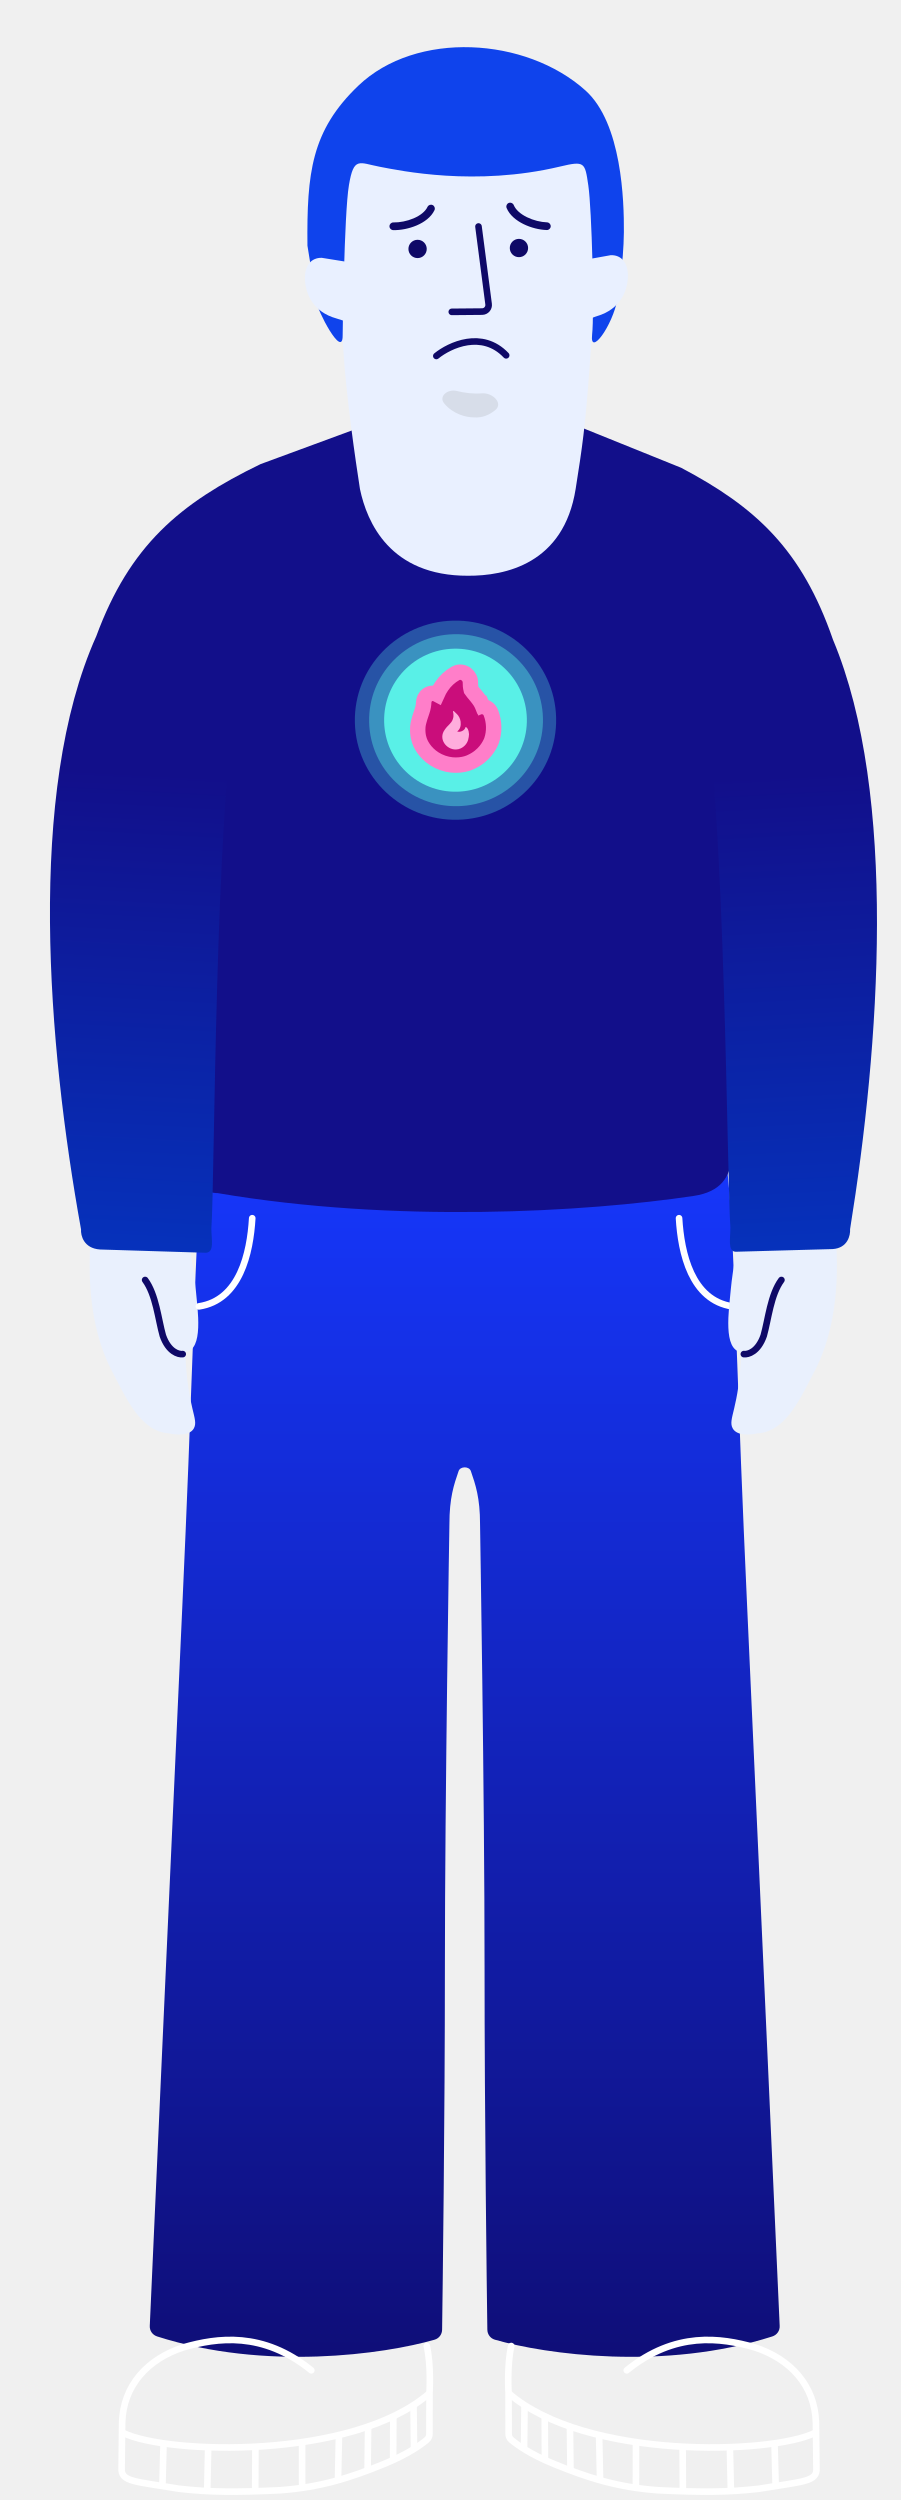
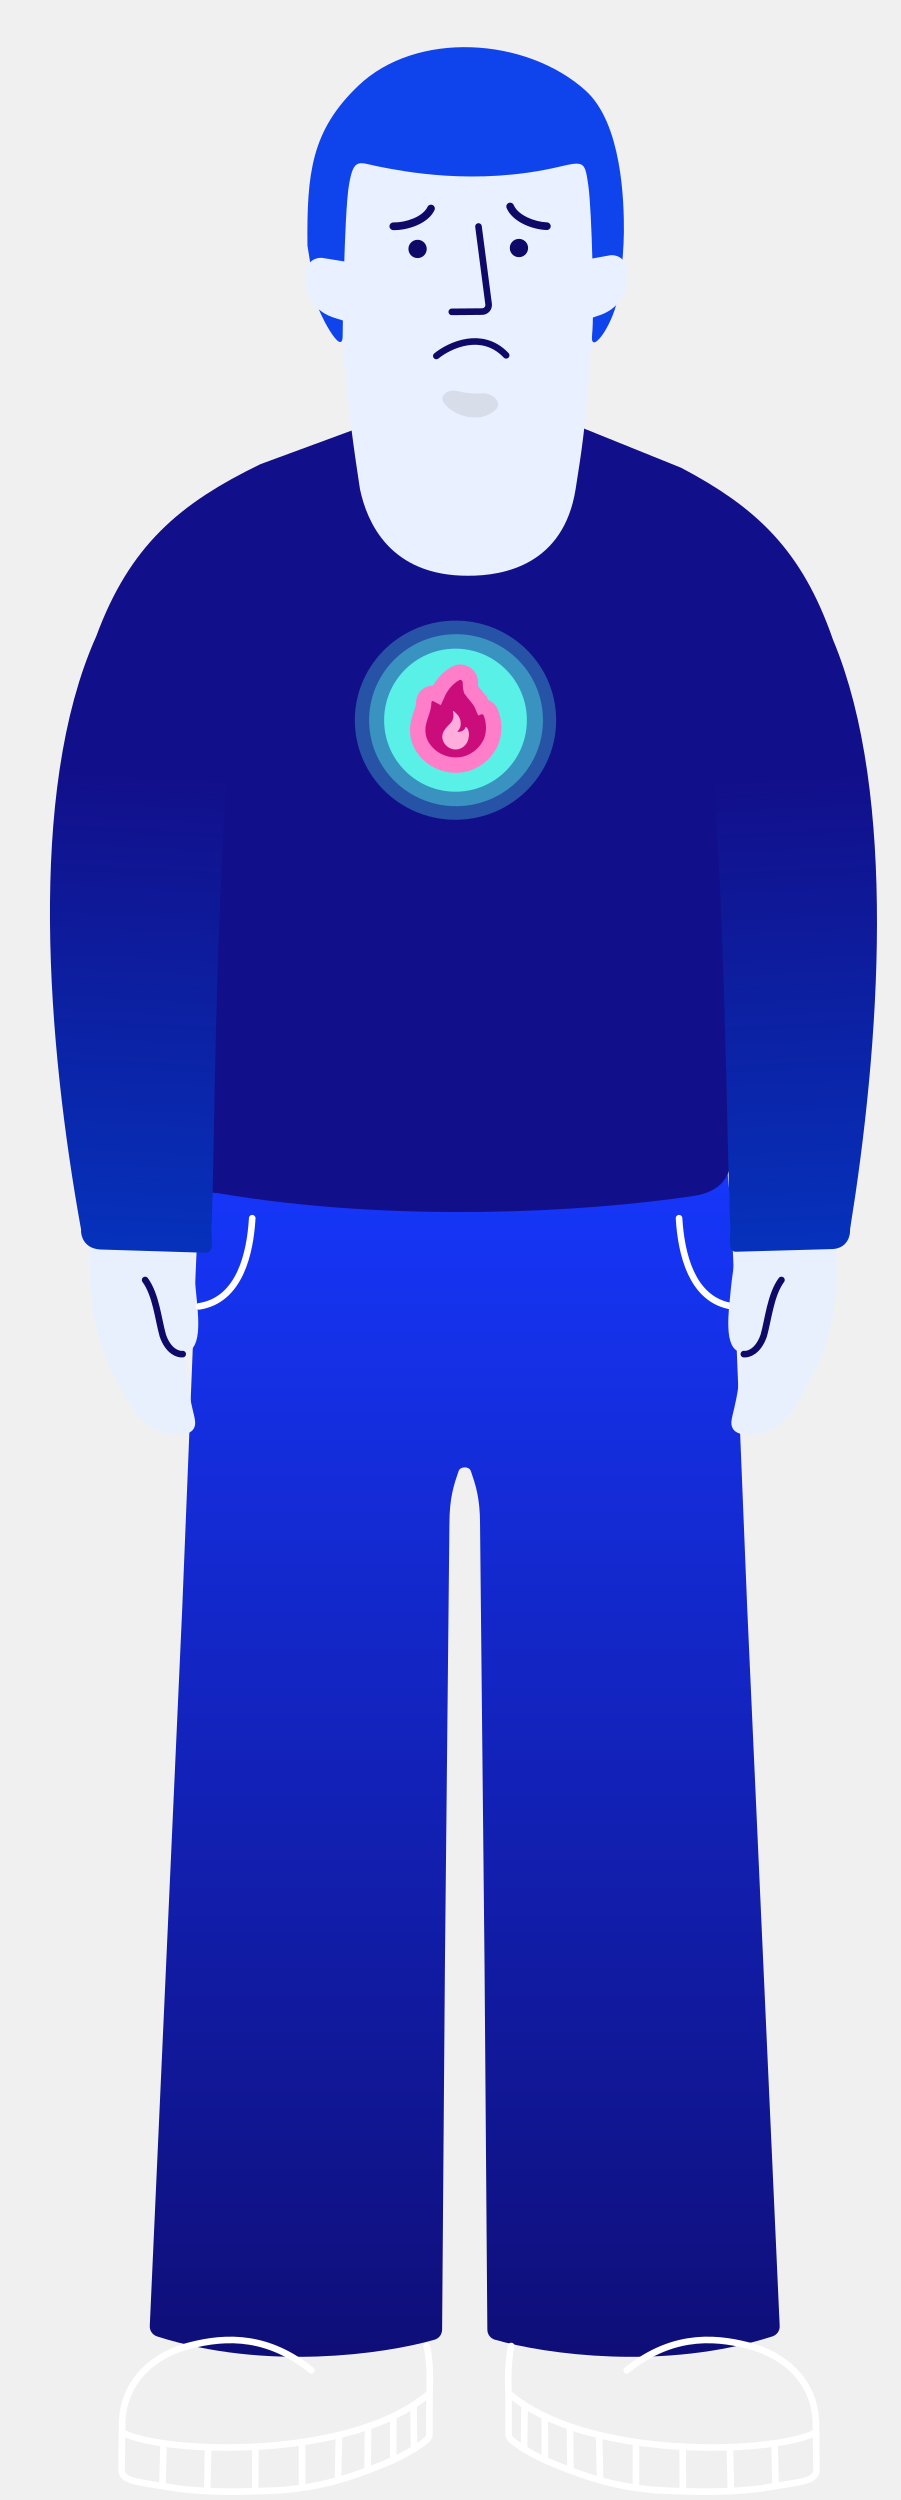
- <svg xmlns="http://www.w3.org/2000/svg" width="409" height="1136" viewBox="0 0 409 1136" fill="none">
-   <path fill-rule="evenodd" clip-rule="evenodd" d="M211.172 528.017C151.012 527.946 119.976 517.462 107.698 513.315C105.119 512.444 103.368 511.852 102.348 511.695C97.633 510.97 94.771 515.624 93.929 518.043C90.427 535.491 89.497 560.818 87.509 614.937C86.439 644.068 85.062 681.541 82.814 730.618C76.908 859.503 69.258 1030.1 68.057 1056.9C67.958 1059.12 69.331 1061.02 71.441 1061.69C120.475 1077.39 174.531 1069.78 197.468 1063.16C199.515 1062.57 200.865 1060.73 200.894 1058.6C201.134 1041.26 202.163 962.858 202.163 893.703C202.163 815.595 204.203 693.117 204.212 692.577C204.212 692.561 204.212 692.567 204.212 692.55C204.215 680.583 206.253 674.659 208.387 668.458C209.163 666.2 213.18 666.2 213.957 668.458C216.091 674.659 218.129 680.583 218.132 692.55C218.132 692.567 218.131 692.561 218.132 692.577C218.141 693.117 220.181 815.595 220.181 893.703C220.181 962.858 221.21 1041.26 221.449 1058.6C221.479 1060.73 222.829 1062.57 224.876 1063.16C247.812 1069.78 301.869 1077.39 350.903 1061.69C353.013 1061.02 354.386 1059.12 354.287 1056.9C353.086 1030.1 345.436 859.503 339.53 730.618C337.281 681.541 335.905 644.068 334.835 614.937C332.847 560.818 331.917 535.491 328.414 518.043C327.573 515.624 324.71 510.97 319.996 511.695C318.976 511.852 317.225 512.444 314.646 513.315C302.368 517.462 271.332 527.946 211.172 528.017Z" fill="url(#paint0_linear_302:9556)" />
-   <path d="M308.558 553.555C309.49 569.397 314.152 590.831 332.801 593.627" stroke="white" stroke-width="3" stroke-linecap="round" />
-   <path d="M333.56 347.062C332.226 234.999 288.461 216.559 263.569 213.139C214.168 204.299 173.28 209.456 159.011 213.139C97.507 231.06 90.137 264.861 85.03 340.981C81.672 391.03 74.954 483.678 82.313 526.176C84.527 538.958 94.303 542.153 98.915 542.153C179.158 555.847 265.895 550.825 315.271 543.419C327.745 541.548 331.609 534.687 332.543 526.176C336.861 486.821 333.081 384.014 333.56 347.062Z" fill="#120F8A" />
-   <path d="M370.464 622.458C376.716 610.213 381.72 591.465 379.934 564.36L335.994 560.392C335.994 560.392 332.907 576.662 332.059 586.036C331.212 595.409 328.408 613.348 336.828 614.396C335.906 640.407 330.512 644.742 332.975 649.116C334.945 652.615 341.286 652.041 344.209 651.317C357.421 650.612 364.15 634.342 370.464 622.458Z" fill="#E9F0FD" />
-   <path d="M309.525 212.561L260.557 192.796C255.119 240.345 308.851 259.944 319.849 316.498C329.504 368.663 330.36 537.389 331.89 557.86C331.89 562.919 330.596 568.566 334.245 568.801L378.406 567.574C385.17 567.106 386.471 561.355 386.276 558.538C399.699 475.624 408.039 361.117 378.509 290.68C364.341 249.678 343.426 230.444 309.525 212.561Z" fill="url(#paint1_linear_302:9556)" />
-   <path d="M50.562 622.458C44.309 610.213 39.306 591.465 41.092 564.36L85.032 560.392C85.032 560.392 88.119 576.662 88.967 586.036C89.814 595.409 92.618 613.348 84.197 614.396C85.12 640.407 90.514 644.742 88.051 649.116C86.081 652.615 79.74 652.041 76.817 651.317C63.605 650.612 56.876 634.342 50.562 622.458Z" fill="#E9F0FD" />
-   <path d="M118.414 210.887L171.626 191.277C177.821 239.16 119.42 258.576 107.769 315.428C97.555 367.87 97.593 537.668 96.044 558.261C96.073 563.352 97.515 569.043 93.543 569.259L45.445 567.77C38.077 567.26 36.627 561.465 36.823 558.632C21.729 475.111 11.988 359.826 43.741 289.109C58.934 247.925 81.599 228.689 118.414 210.887Z" fill="url(#paint2_linear_302:9556)" />
-   <path d="M83.02 615.305C81.073 615.559 76.541 614.236 73.987 606.907C71.902 599.535 70.888 588.331 65.944 581.625" stroke="#0F0967" stroke-width="3" stroke-linecap="round" />
-   <path d="M338.006 615.305C339.953 615.559 344.485 614.236 347.039 606.907C349.124 599.535 350.138 588.331 355.082 581.625" stroke="#0F0967" stroke-width="3" stroke-linecap="round" />
-   <ellipse rx="45.739" ry="45.252" transform="matrix(0.999718 -0.0237272 0.0237529 0.999718 206.978 327.257)" fill="#59F0E7" fill-opacity="0.3" />
-   <ellipse rx="39.502" ry="39.081" transform="matrix(0.999718 -0.0237272 0.0237529 0.999718 207.226 327.251)" fill="#59F0E7" fill-opacity="0.4" />
-   <ellipse rx="32.433" ry="32.499" transform="matrix(0.999718 -0.0237272 0.0237529 0.999718 206.978 327.257)" fill="#59F0E7" />
-   <path d="M223.299 336.7L223.335 336.613L223.366 336.524C224.761 332.509 224.645 327.875 223.034 323.817C222.365 322.131 220.883 321.21 219.366 321.077C219.298 320.905 219.225 320.73 219.148 320.554L215.945 321.965L219.148 320.554C218.534 319.16 218.03 318.365 216.365 316.28L216.219 316.096L216.113 315.995C216.098 315.975 216.075 315.945 216.037 315.895L216.028 315.883C215.972 315.807 215.872 315.675 215.761 315.539C215.678 315.437 215.575 315.315 215.451 315.184C215.254 314.944 215.083 314.739 214.932 314.559C214.565 314.12 214.319 313.827 214.125 313.528C213.801 312.241 213.727 311.12 213.752 310.298C213.802 308.639 212.977 307.216 211.866 306.372C210.71 305.494 208.801 304.964 206.957 306.008C204.536 307.379 202.329 309.377 200.674 311.848C199.884 312.996 199.201 314.235 198.619 315.549C197.417 314.903 195.757 314.763 194.327 315.757C193.018 316.667 192.572 318.067 192.533 319.134C192.497 320.133 192.301 321.699 191.735 323.261C191.615 323.585 191.197 324.769 190.793 326.086C190.442 327.232 189.92 329.037 189.854 330.34C189.598 333.991 190.474 336.472 191.079 337.757C192.4 340.607 195.507 344.685 201.204 346.674C206.798 348.628 211.856 347.339 214.122 346.178C220.135 343.421 222.508 338.637 223.299 336.7Z" fill="#CA0D7B" stroke="#FF7EC9" stroke-width="7" />
-   <path d="M211.257 338.716C210.214 339.812 208.78 340.535 207.177 340.573C202.826 340.676 198.966 335.716 202.15 331.508C203.402 329.565 205.14 328.758 205.779 326.753C206.067 325.981 206.119 324.985 206.028 324.375C205.947 324.147 205.85 323.308 205.848 323.231C205.847 323.155 205.847 323.155 205.923 323.153L205.998 323.075C206.074 323.073 206.074 323.073 206.15 323.071C206.306 323.22 206.463 323.37 206.619 323.519C206.932 323.818 207.322 324.191 207.635 324.49C208.417 325.237 209.134 326.521 209.322 327.97C209.518 329.802 209.096 331.343 207.746 332.37C208.362 332.585 208.973 332.571 209.654 332.325C210.714 331.917 211.31 331.291 211.519 330.444C211.519 330.444 211.517 330.367 211.593 330.365L211.67 330.364C212.286 330.579 212.995 331.48 213.122 333.62C213.007 335.23 212.822 337.071 211.257 338.716Z" fill="#FFADDD" />
-   <path d="M155.2 73.562L211.394 73.052L272.554 72.496C272.815 101.236 269.831 140.472 267.858 167.487C265.884 194.502 264.612 202.92 261.585 222.118C256.189 256.332 229.43 261.701 212.645 261.62C177.213 261.709 166.735 237.34 163.566 222.225C161.585 209.429 157.363 180.809 155.973 158.597C153.669 121.761 153.781 91.444 155.2 73.562Z" fill="#E9F0FF" />
-   <path d="M218.995 178.73C214.954 179.038 211.038 178.537 207.583 177.659C203.498 176.62 199.168 180.061 201.846 183.316C205.921 188.267 211.956 189.698 215.428 189.667C219.179 189.945 222.396 188.529 225.051 186.348C228.813 183.257 223.85 178.359 218.995 178.73Z" fill="#D7DDE9" />
-   <path d="M198.269 161.751C204.293 156.845 219.071 149.918 229.995 161.463" stroke="#0F0967" stroke-width="3" stroke-linecap="round" stroke-linejoin="round" />
-   <path d="M254.428 75.693C216.065 84.818 181.898 77.558 172.517 75.771C163.136 73.984 160.746 71.023 158.551 84.151C156.355 97.28 155.705 152.399 155.705 152.399C155.807 163.575 143.833 140.492 143.8 136.96L139.702 111.626C139.402 78.671 141.417 59.417 162.818 38.949C189.105 13.809 238.974 16.768 266.055 41.131C282.558 55.977 283.604 91.23 283.492 105.487C283.38 119.744 280.624 135.717 280.624 135.717C278.321 148.302 267.93 162.17 269.048 152.132C270.165 142.094 268.891 94.988 267.344 84.371L267.303 84.094C265.796 73.741 265.69 73.014 254.428 75.693Z" fill="#0F43EC" />
-   <path d="M146.204 117.151L156.873 118.869L165.647 148.779L152.898 144.71C142.267 141.782 139.06 133.635 138.615 127.744C138.071 120.541 141.532 117.07 146.204 117.151Z" fill="#E9F0FF" />
-   <path d="M277.506 115.958L266.87 117.87L258.642 147.934L271.314 143.634C281.89 140.514 284.949 132.31 285.286 126.412C285.699 119.2 282.175 115.792 277.506 115.958Z" fill="#E9F0FF" />
-   <path d="M197.424 95.51C197.836 94.636 197.461 93.593 196.587 93.181C195.713 92.769 194.67 93.143 194.258 94.018L197.424 95.51ZM178.76 101.076C177.794 101.056 176.994 101.824 176.975 102.79C176.955 103.756 177.722 104.555 178.689 104.575L178.76 101.076ZM194.258 94.018C193.273 96.106 190.98 97.922 187.963 99.214C184.983 100.49 181.574 101.133 178.76 101.076L178.689 104.575C182.018 104.643 185.921 103.896 189.341 102.431C192.723 100.982 195.917 98.705 197.424 95.51L194.258 94.018Z" fill="#0F0967" />
-   <path d="M230.203 94.509C229.837 93.614 230.265 92.592 231.159 92.226C232.054 91.86 233.076 92.288 233.442 93.183L230.203 94.509ZM248.553 101.034C249.519 101.065 250.277 101.872 250.247 102.838C250.217 103.804 249.409 104.563 248.443 104.532L248.553 101.034ZM233.442 93.183C234.317 95.319 236.513 97.251 239.459 98.698C242.368 100.127 245.74 100.945 248.553 101.034L248.443 104.532C245.114 104.427 241.256 103.48 237.916 101.84C234.614 100.218 231.542 97.778 230.203 94.509L233.442 93.183Z" fill="#0F0967" />
-   <ellipse rx="4.161" ry="4.159" transform="matrix(0.999983 -0.00908251 0.00909161 0.999935 189.748 113.117)" fill="#0F0967" />
-   <ellipse rx="4.161" ry="4.159" transform="matrix(0.999983 -0.00908223 0.00909191 0.999935 235.809 112.699)" fill="#0F0967" />
-   <path d="M217.425 102.922L222.021 138.198C222.253 139.983 220.873 141.569 219.073 141.585L205.295 141.71" stroke="#0F0967" stroke-width="3" stroke-linecap="round" />
-   <path d="M114.616 553.555C113.683 569.397 109.021 590.831 90.373 593.627" stroke="white" stroke-width="3" stroke-linecap="round" />
-   <path d="M193.935 1066.04C195.978 1074.87 195.16 1087.47 195.16 1087.47L195.137 1105.95C195.136 1106.98 194.733 1107.97 193.944 1108.64C191.568 1110.65 185.484 1115.18 174.362 1119.69C159.443 1125.75 146.156 1130.18 127.275 1131.57C107.694 1132.51 95.34 1132.51 81.353 1130.88C61.384 1127.52 54.789 1127.8 55.266 1121.43L55.498 1100.75C55.986 1084.15 66.913 1071.9 83.518 1066.58C98.62 1062.32 119.329 1059.16 141.457 1077.07" stroke="white" stroke-width="3" stroke-linecap="round" />
-   <path d="M56.081 1105.58C75.992 1115.27 160.199 1117.85 195.161 1087.47" stroke="white" stroke-width="3" />
-   <path d="M94.603 1111.98L94.151 1131.81" stroke="white" stroke-width="3" />
-   <path d="M116.06 1112.68L115.971 1131.36" stroke="white" stroke-width="3" />
-   <path d="M137.256 1108.93L137.296 1131.32" stroke="white" stroke-width="3" />
-   <path d="M154.017 1106.78L153.562 1128.14" stroke="white" stroke-width="3" />
-   <path d="M167.278 1102.39L167.039 1122.72" stroke="white" stroke-width="3" />
-   <path d="M178.724 1098.04L178.641 1118.38" stroke="white" stroke-width="3" />
-   <path d="M187.906 1093.06L188.135 1113.4" stroke="white" stroke-width="3" />
-   <path d="M74.306 1110.61L73.809 1129.31" stroke="white" stroke-width="3" />
-   <path d="M232.321 1066.04C230.278 1074.87 231.096 1087.47 231.096 1087.47L231.119 1105.95C231.121 1106.98 231.523 1107.97 232.312 1108.64C234.688 1110.65 240.773 1115.18 251.895 1119.69C266.814 1125.75 280.1 1130.18 298.982 1131.57C318.563 1132.51 330.917 1132.51 344.903 1130.88C364.872 1127.52 371.467 1127.8 370.99 1121.43L370.758 1100.75C370.27 1084.15 359.343 1071.9 342.739 1066.58C327.637 1062.32 306.927 1059.16 284.799 1077.07" stroke="white" stroke-width="3" stroke-linecap="round" />
-   <path d="M370.175 1105.58C350.264 1115.27 266.057 1117.85 231.095 1087.47" stroke="white" stroke-width="3" />
-   <path d="M331.654 1111.98L332.105 1131.81" stroke="white" stroke-width="3" />
-   <path d="M310.196 1112.68L310.285 1131.36" stroke="white" stroke-width="3" />
-   <path d="M289 1108.93L288.96 1131.32" stroke="white" stroke-width="3" />
-   <path d="M272.239 1106.78L272.694 1128.14" stroke="white" stroke-width="3" />
-   <path d="M258.978 1102.39L259.218 1122.72" stroke="white" stroke-width="3" />
-   <path d="M247.532 1098.04L247.616 1118.38" stroke="white" stroke-width="3" />
-   <path d="M238.35 1093.06L238.121 1113.4" stroke="white" stroke-width="3" />
-   <path d="M351.95 1110.61L352.447 1129.31" stroke="white" stroke-width="3" />
+ <svg xmlns="http://www.w3.org/2000/svg" width="409" height="1136" fill="none">
+   <style>
+         
+         .B {
+             stroke: #fff
+         }
+ 
+         .C {
+             stroke-linecap: round
+         }
+ 
+         .D {
+             stroke-width: 3
+         }
+ 
+         .E {
+             stroke: #0f0967
+         }
+         
+     </style>
+   <path fill-rule="evenodd" d="M211.172 528.017c-60.16-.071-91.196-10.555-103.474-14.702-2.579-.871-4.33-1.463-5.35-1.62-4.715-.725-7.577 3.929-8.419 6.348-3.502 17.448-4.433 42.775-6.421 96.894l-4.695 115.681L68.057 1056.9c-.099 2.22 1.274 4.12 3.384 4.79 49.034 15.7 103.09 8.09 126.027 1.47 2.047-.59 3.397-2.43 3.426-4.56l1.269-164.897 2.049-201.126v-.027c.003-11.967 2.041-17.891 4.175-24.092.776-2.258 4.793-2.258 5.57 0 2.134 6.201 4.172 12.125 4.175 24.092 0 .017-.001.011 0 .027l2.049 201.126 1.268 164.897c.03 2.13 1.38 3.97 3.427 4.56 22.936 6.62 76.993 14.23 126.027-1.47 2.11-.67 3.483-2.57 3.384-4.79L339.53 730.618l-4.695-115.681c-1.988-54.119-2.918-79.446-6.421-96.894-.841-2.419-3.704-7.073-8.418-6.348-1.02.157-2.771.749-5.35 1.62-12.278 4.147-43.314 14.631-103.474 14.702z" fill="url(#A)" />
+   <path d="M308.558 553.555c.932 15.842 5.594 37.276 24.243 40.072" class="B C D" />
+   <path d="M333.56 347.062c-1.334-112.063-45.099-130.503-69.991-133.923-49.401-8.84-90.289-3.683-104.558 0-61.504 17.921-68.874 51.722-73.981 127.842-3.358 50.049-10.075 142.697-2.717 185.195 2.213 12.782 11.99 15.977 16.602 15.977 80.243 13.694 166.98 8.672 216.356 1.266 12.474-1.871 16.338-8.732 17.272-17.243 4.318-39.355.538-142.162 1.017-179.114z" fill="#120f8a" />
+   <path d="M370.464 622.458c6.252-12.245 11.256-30.993 9.47-58.098l-43.94-3.968s-3.087 16.27-3.935 25.644-3.651 27.312 4.769 28.36c-.922 26.011-6.316 30.346-3.853 34.72 1.97 3.499 8.311 2.925 11.234 2.201 13.212-.705 19.941-16.975 26.255-28.859z" fill="#e9f0fd" />
+   <path d="M309.525 212.561l-48.968-19.765c-5.438 47.549 48.294 67.148 59.292 123.702 9.655 52.165 10.511 220.891 12.041 241.362 0 5.059-1.294 10.706 2.355 10.941l44.161-1.227c6.764-.468 8.065-6.219 7.87-9.036 13.423-82.914 21.763-197.421-7.767-267.858-14.168-41.002-35.083-60.236-68.984-78.119z" fill="url(#B)" />
+   <path d="M50.562 622.458c-6.252-12.245-11.255-30.993-9.47-58.098l43.94-3.968s3.088 16.27 3.935 25.644 3.651 27.312-4.769 28.36c.922 26.011 6.316 30.346 3.853 34.72-1.97 3.499-8.31 2.925-11.234 2.201-13.212-.705-19.94-16.975-26.255-28.859z" fill="#e9f0fd" />
+   <path d="M118.414 210.887l53.212-19.61c6.195 47.883-52.206 67.299-63.857 124.151-10.214 52.442-10.177 222.24-11.725 242.833.029 5.091 1.472 10.782-2.501 10.998l-48.098-1.489c-7.369-.51-8.818-6.305-8.622-9.138-15.095-83.521-24.835-198.806 6.918-269.523 15.193-41.184 37.858-60.42 74.673-78.222z" fill="url(#C)" />
+   <path d="M83.02 615.305c-1.947.254-6.479-1.069-9.033-8.398-2.085-7.372-3.099-18.576-8.043-25.282m272.062 33.68c1.947.254 6.479-1.069 9.033-8.398 2.085-7.372 3.099-18.576 8.043-25.282" class="C D E" />
+   <g fill="#59f0e7">
+     <ellipse rx="45.739" ry="45.252" transform="matrix(.999718 -.023727 .023753 .999718 206.978 327.257)" fill-opacity=".3" />
+     <ellipse rx="39.502" ry="39.082" transform="matrix(.999718 -.023727 .023753 .999718 207.226 327.251)" fill-opacity=".4" />
+     <ellipse rx="32.433" ry="32.499" transform="matrix(.999718 -.023727 .023753 .999718 206.978 327.257)" />
+   </g>
+   <path d="M223.299 336.7l.036-.087.031-.089c1.395-4.015 1.279-8.649-.332-12.707a4.31 4.31 0 0 0-3.668-2.74 15.81 15.81 0 0 0-.218-.523l-3.203 1.411 3.203-1.411c-.614-1.394-1.118-2.189-2.783-4.274l-.146-.184-.106-.101-.076-.1-.009-.012c-.056-.076-.156-.208-.267-.344-.083-.102-.186-.224-.31-.355l-.519-.625c-.367-.439-.613-.732-.807-1.031-.324-1.287-.398-2.408-.373-3.23.05-1.659-.775-3.082-1.886-3.926-1.156-.878-3.065-1.408-4.909-.364-2.421 1.371-4.628 3.369-6.283 5.84a22.81 22.81 0 0 0-2.055 3.701c-1.202-.646-2.862-.786-4.292.208-1.309.91-1.755 2.31-1.794 3.377a14.13 14.13 0 0 1-.798 4.127c-.12.324-.538 1.508-.942 2.825-.351 1.146-.873 2.951-.939 4.254-.256 3.651.62 6.132 1.225 7.417 1.321 2.85 4.428 6.928 10.125 8.917 5.594 1.954 10.652.665 12.918-.496 6.013-2.757 8.386-7.541 9.177-9.478z" fill="#ca0d7b" stroke="#ff7ec9" stroke-width="7" />
+   <path d="M211.257 338.716c-1.043 1.096-2.477 1.819-4.08 1.857-4.351.103-8.211-4.857-5.027-9.065 1.252-1.943 2.99-2.75 3.629-4.755.288-.772.34-1.768.249-2.378-.081-.228-.178-1.067-.18-1.144s-.001-.076.075-.078l.075-.078.152-.004.469.448 1.016.971c.782.747 1.499 2.031 1.687 3.48.196 1.832-.226 3.373-1.576 4.4.616.215 1.227.201 1.908-.045 1.06-.408 1.656-1.034 1.865-1.881 0 0-.002-.077.074-.079l.077-.001c.616.215 1.325 1.116 1.452 3.256-.115 1.61-.3 3.451-1.865 5.096z" fill="#ffaddd" />
+   <path d="M155.2 73.562l56.194-.51 61.16-.555c.261 28.74-2.723 67.976-4.696 94.991s-3.246 35.433-6.273 54.631c-5.396 34.214-32.155 39.583-48.94 39.502-35.432.089-45.91-24.28-49.079-39.395-1.981-12.796-6.203-41.416-7.593-63.628-2.304-36.836-2.192-67.153-.773-85.035z" fill="#e9f0ff" />
+   <path d="M218.995 178.73c-4.041.308-7.957-.193-11.412-1.071-4.085-1.039-8.415 2.402-5.737 5.657 4.075 4.951 10.11 6.382 13.582 6.351 3.751.278 6.968-1.138 9.623-3.319 3.762-3.091-1.201-7.989-6.056-7.618z" fill="#d7dde9" />
+   <path d="M198.269 161.751c6.024-4.906 20.802-11.833 31.726-.288" stroke-linejoin="round" class="C D E" />
+   <path d="M254.428 75.693c-38.363 9.125-72.53 1.865-81.911.078s-11.771-4.748-13.966 8.381-2.846 68.248-2.846 68.248c.102 11.176-11.872-11.907-11.905-15.439l-4.098-25.334c-.3-32.955 1.715-52.209 23.116-72.677 26.287-25.141 76.156-22.182 103.237 2.181 16.503 14.846 17.549 50.1 17.437 64.356s-2.868 30.23-2.868 30.23c-2.303 12.585-12.694 26.453-11.576 16.415s-.157-57.144-1.704-67.761l-.041-.278c-1.507-10.352-1.613-11.079-12.875-8.401z" fill="#0f43ec" />
+   <path d="M146.204 117.151l10.669 1.718 8.774 29.91-12.749-4.069c-10.631-2.928-13.838-11.075-14.283-16.966-.544-7.203 2.917-10.674 7.589-10.593zm131.302-1.193l-10.636 1.912-8.228 30.064 12.672-4.3c10.576-3.12 13.635-11.324 13.972-17.222.413-7.212-3.111-10.62-7.78-10.454z" fill="#e9f0ff" />
+   <g fill="#0f0967">
+     <path d="M197.424 95.51a1.75 1.75 0 1 0-3.166-1.492l3.166 1.492zm-18.664 5.566a1.75 1.75 0 0 0-1.785 1.714 1.75 1.75 0 0 0 1.714 1.785l.071-3.499zm15.498-7.058c-.985 2.088-3.278 3.904-6.295 5.197-2.98 1.276-6.389 1.919-9.203 1.862l-.071 3.499c3.329.068 7.232-.679 10.652-2.144 3.382-1.449 6.576-3.726 8.083-6.921l-3.166-1.492zm35.945.491a1.75 1.75 0 1 1 3.239-1.326l-3.239 1.326zm18.35 6.525a1.75 1.75 0 0 1 1.694 1.804 1.75 1.75 0 0 1-1.804 1.694l.11-3.498zm-15.111-7.852c.875 2.136 3.071 4.069 6.017 5.516 2.909 1.429 6.281 2.247 9.094 2.336l-.11 3.498c-3.329-.105-7.187-1.052-10.527-2.692-3.302-1.622-6.374-4.062-7.713-7.331l3.239-1.326z" />
+     <ellipse rx="4.161" ry="4.159" transform="matrix(.999983 -.009083 .009092 .999935 189.748 113.117)" />
+     <ellipse rx="4.161" ry="4.159" transform="matrix(.999983 -.009082 .009092 .999935 235.809 112.699)" />
+   </g>
+   <g class="D">
+     <g class="C">
+       <path d="M217.425 102.922l4.596 35.276a3 3 0 0 1-2.948 3.387l-13.778.125" class="E" />
+       <path d="M114.616 553.555c-.933 15.842-5.595 37.276-24.243 40.072m103.562 472.413c2.043 8.83 1.225 21.43 1.225 21.43l-.023 18.48c-.001 1.03-.404 2.02-1.193 2.69-2.376 2.01-8.46 6.54-19.582 11.05-14.919 6.06-28.206 10.49-47.087 11.88-19.581.94-31.935.94-45.922-.69-19.969-3.36-26.564-3.08-26.087-9.45l.232-20.68c.488-16.6 11.415-28.85 28.02-34.17 15.102-4.26 35.811-7.42 57.939 10.49" class="B" />
+     </g>
+     <path d="M56.081 1105.58c19.911 9.69 104.118 12.27 139.08-18.11" class="B" />
+     <path d="M94.603 1111.98l-.451 19.83m21.908-19.13l-.089 18.68m21.285-22.43l.04 22.39m16.721-24.54l-.455 21.36m13.716-25.75l-.239 20.33m11.685-24.68l-.083 20.34m9.265-25.32l.229 20.34m-113.829-2.79l-.497 18.7" class="B" />
+     <path d="M232.321 1066.04c-2.043 8.83-1.225 21.43-1.225 21.43l.023 18.48c.002 1.03.404 2.02 1.193 2.69 2.376 2.01 8.461 6.54 19.583 11.05 14.919 6.06 28.205 10.49 47.087 11.88 19.581.94 31.935.94 45.921-.69 19.969-3.36 26.564-3.08 26.087-9.45l-.232-20.68c-.488-16.6-11.415-28.85-28.019-34.17-15.102-4.26-35.812-7.42-57.94 10.49" class="B C" />
+     <path d="M370.175 1105.58c-19.911 9.69-104.118 12.27-139.08-18.11" class="B" />
+     <path d="M331.654 1111.98l.451 19.83m-21.909-19.13l.089 18.68M289 1108.93l-.04 22.39m-16.721-24.54l.455 21.36m-13.716-25.75l.24 20.33m-11.686-24.68l.084 20.34m-9.266-25.32l-.229 20.34m113.829-2.79l.497 18.7" class="B" />
+   </g>
  <defs>
-     <linearGradient id="paint0_linear_302:9556" x1="177.042" y1="511.619" x2="177.042" y2="1070.82" gradientUnits="userSpaceOnUse">
-       <stop stop-color="#1638FF" />
-       <stop offset="1" stop-color="#0F0E78" />
+     <linearGradient id="A" x1="177.042" y1="511.619" x2="177.042" y2="1070.82" gradientUnits="userSpaceOnUse">
+       <stop stop-color="#1638ff" />
+       <stop offset="1" stop-color="#0f0e78" />
    </linearGradient>
-     <linearGradient id="paint1_linear_302:9556" x1="330.402" y1="353.033" x2="344.185" y2="615.065" gradientUnits="userSpaceOnUse">
-       <stop stop-color="#120F8A" />
-       <stop offset="1" stop-color="#0339C6" />
+     <linearGradient id="B" x1="330.402" y1="353.033" x2="344.185" y2="615.065" gradientUnits="userSpaceOnUse">
+       <stop stop-color="#120f8a" />
+       <stop offset="1" stop-color="#0339c6" />
    </linearGradient>
-     <linearGradient id="paint2_linear_302:9556" x1="96.487" y1="352.136" x2="82.288" y2="615.723" gradientUnits="userSpaceOnUse">
-       <stop stop-color="#120F8A" />
-       <stop offset="1" stop-color="#0339C6" />
+     <linearGradient id="C" x1="96.487" y1="352.136" x2="82.288" y2="615.723" gradientUnits="userSpaceOnUse">
+       <stop stop-color="#120f8a" />
+       <stop offset="1" stop-color="#0339c6" />
    </linearGradient>
  </defs>
</svg>
